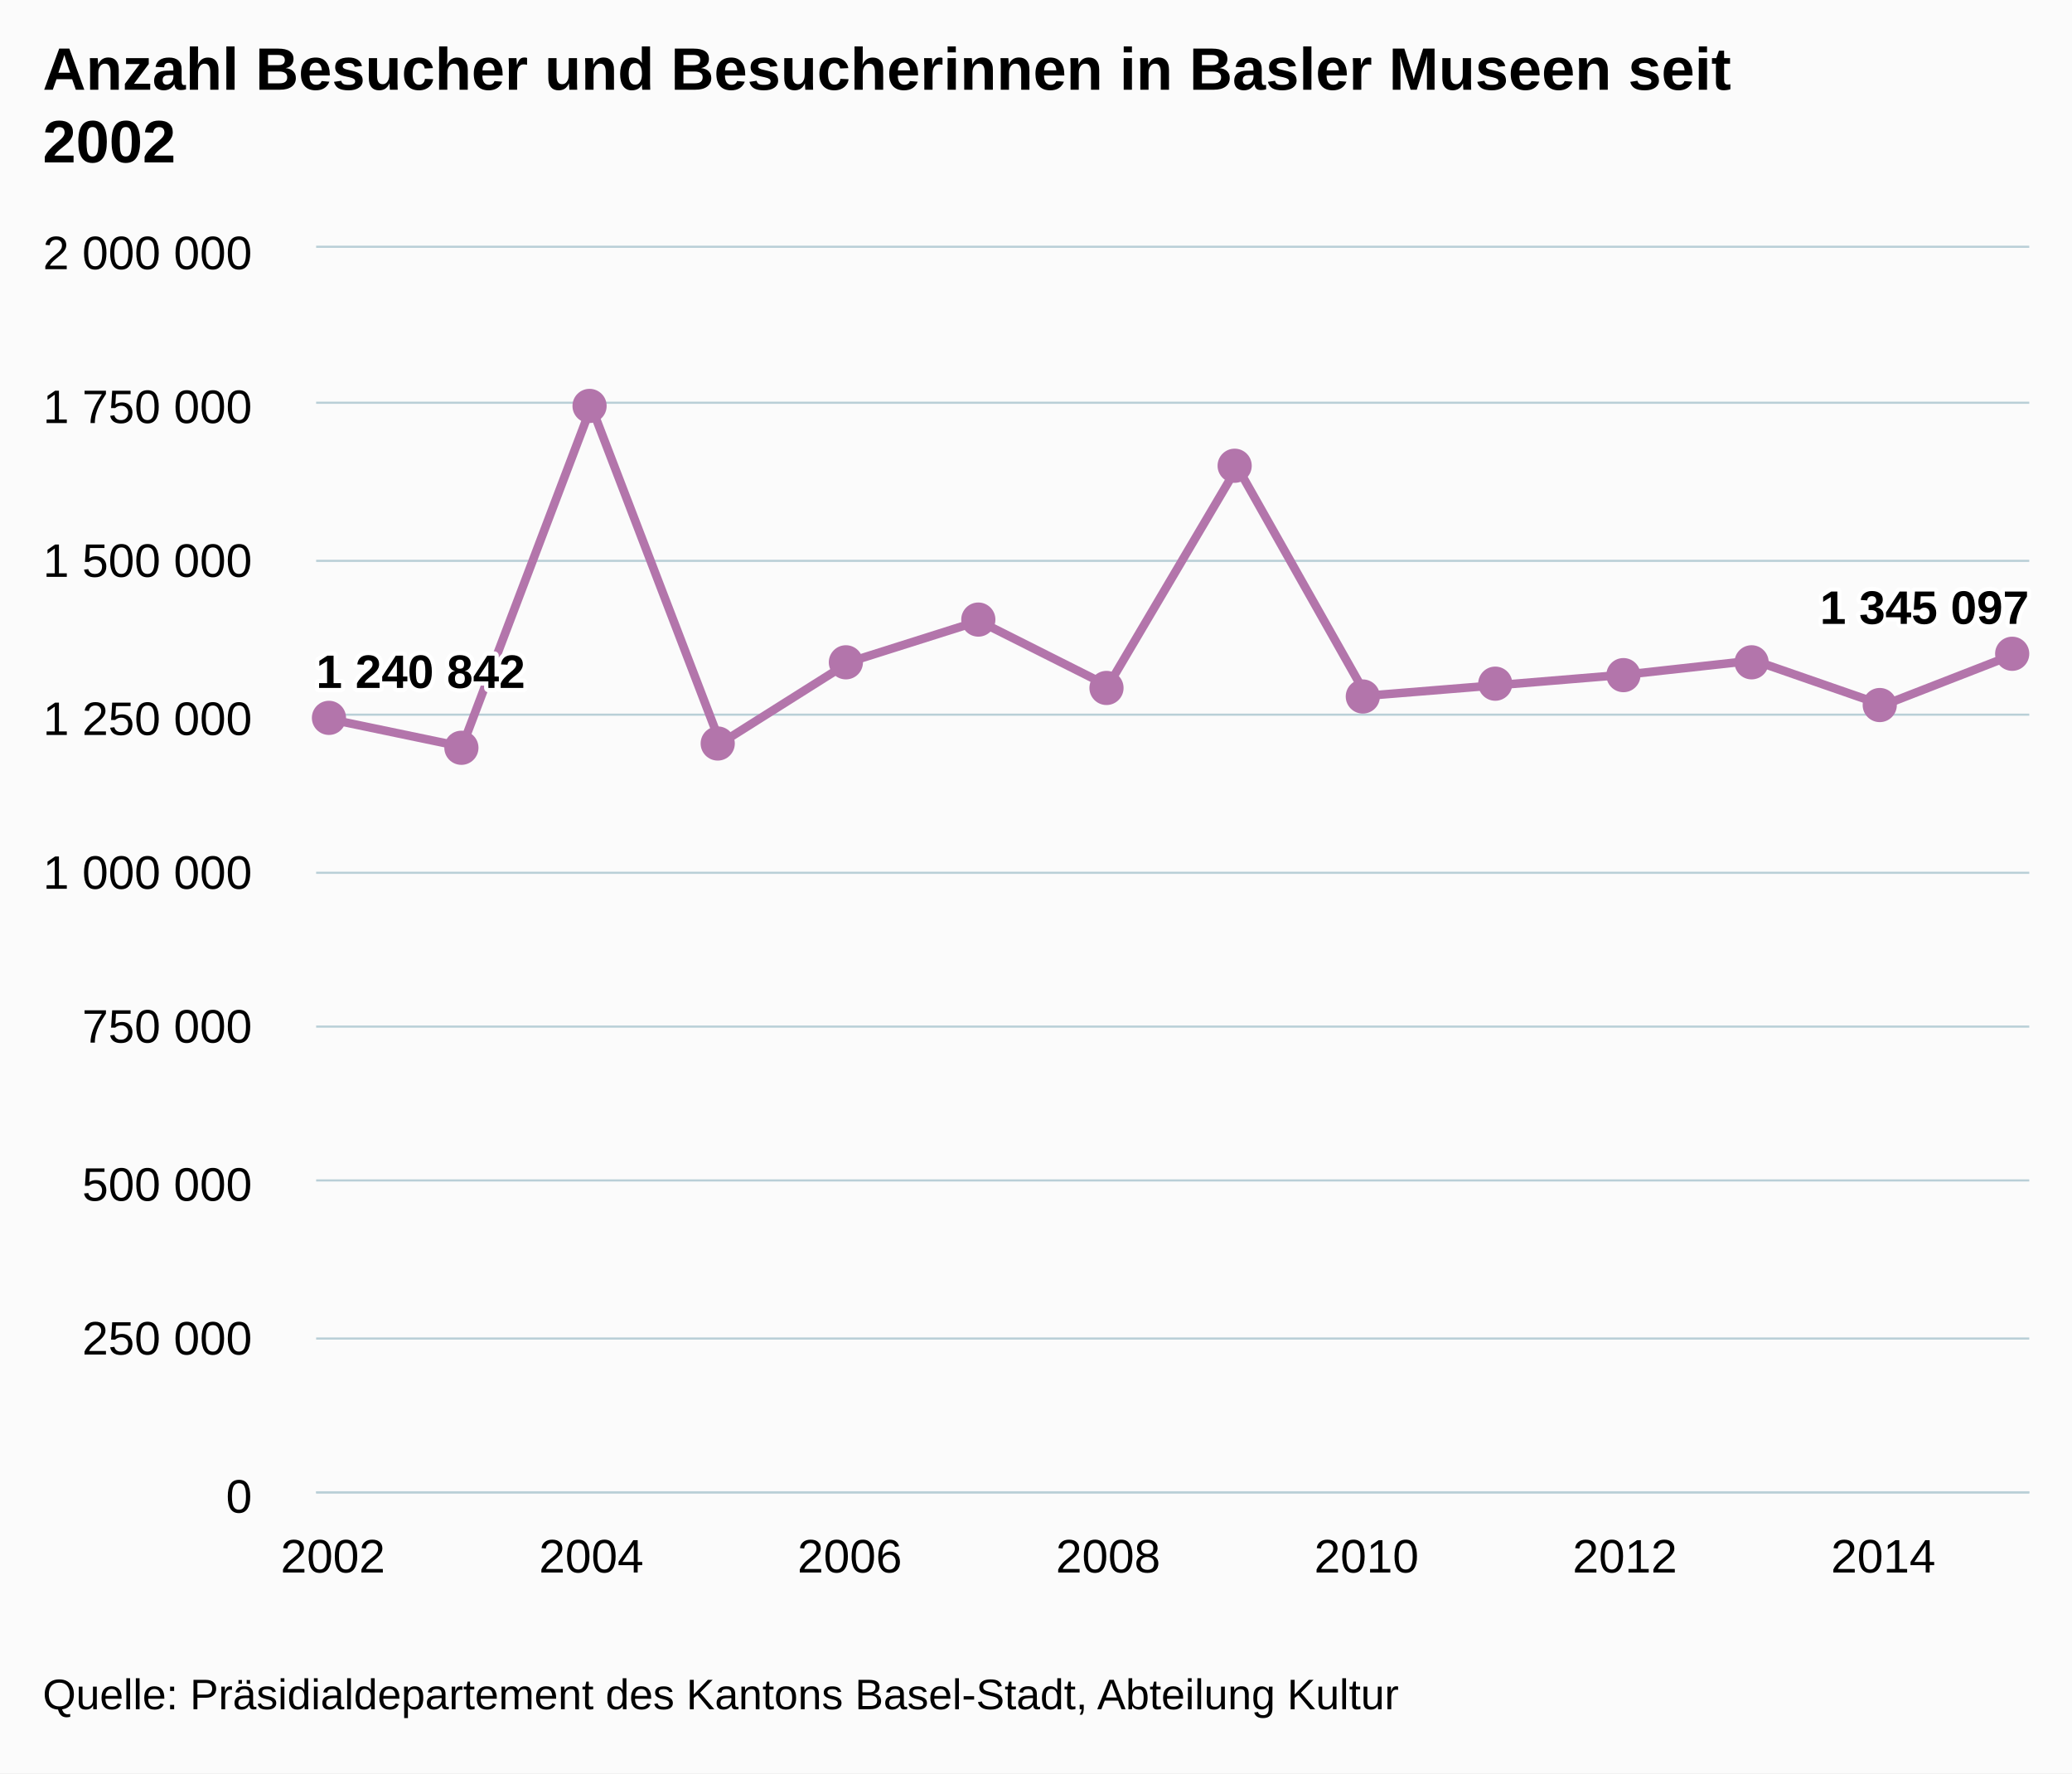
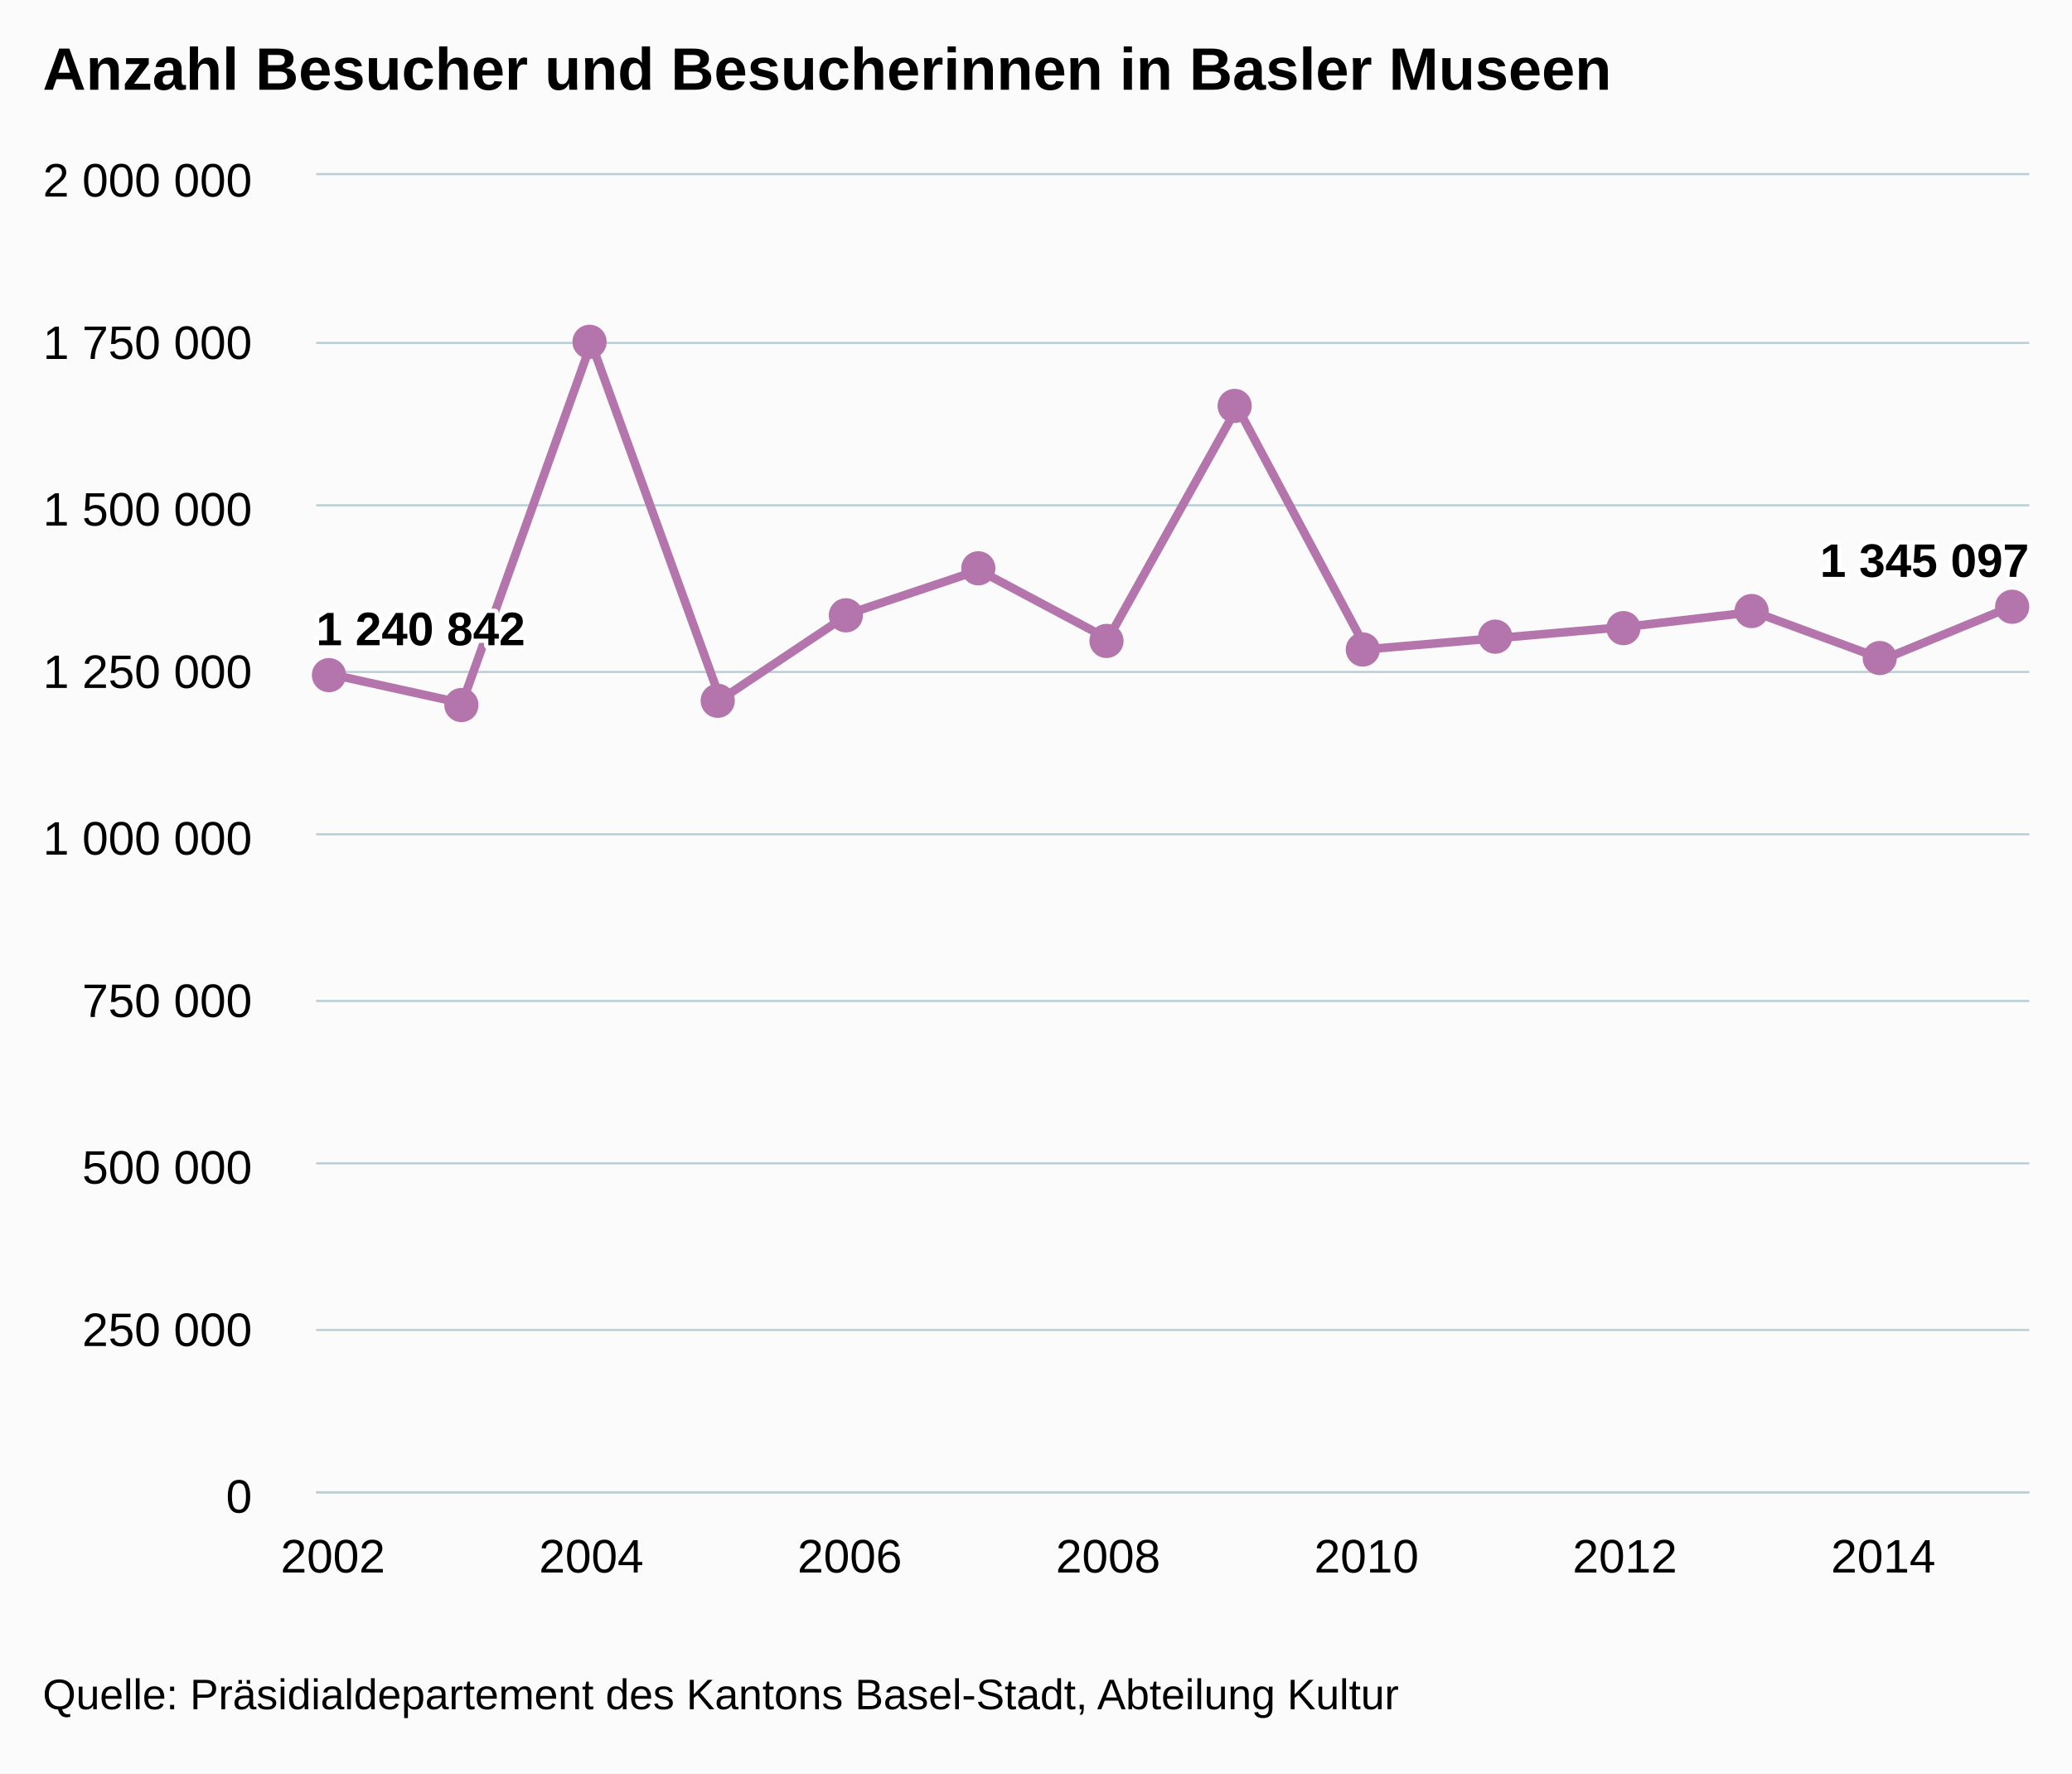
- <svg xmlns="http://www.w3.org/2000/svg" version="1.1" class="highcharts-root" style="font-family:arial;font-size:12px;" viewBox="0 0 485 415">
+ <svg xmlns="http://www.w3.org/2000/svg" version="1.1" class="highcharts-root" style="font-family:arial;font-size:12px;" width="485" height="415">
  <defs>
    <clipPath>
-       <rect x="0" y="0" width="401" height="291" fill="none" />
+       <rect x="0" y="0" width="401" height="308" fill="none" />
    </clipPath>
    <clipPath id="a">
-       <rect x="0" y="0" width="401" height="291" fill="none" />
+       <rect x="0" y="0" width="401" height="308" fill="none" />
    </clipPath>
  </defs>
  <rect fill="#fbfbfb" class="highcharts-background" x="0" y="0" width="485" height="415" rx="0" ry="0" />
-   <rect fill="none" class="highcharts-plot-background" x="74" y="58" width="401" height="291" />
+   <rect fill="none" class="highcharts-plot-background" x="74" y="41" width="401" height="308" />
  <g class="highcharts-pane-group" />
  <g class="highcharts-grid highcharts-xaxis-grid ">
-     <path fill="none" class="highcharts-grid-line" d="M 77.5 58 L 77.5 349" opacity="1" />
-     <path fill="none" class="highcharts-grid-line" d="M 137.5 58 L 137.5 349" opacity="1" />
-     <path fill="none" class="highcharts-grid-line" d="M 198.5 58 L 198.5 349" opacity="1" />
-     <path fill="none" class="highcharts-grid-line" d="M 258.5 58 L 258.5 349" opacity="1" />
-     <path fill="none" class="highcharts-grid-line" d="M 319.5 58 L 319.5 349" opacity="1" />
-     <path fill="none" class="highcharts-grid-line" d="M 379.5 58 L 379.5 349" opacity="1" />
-     <path fill="none" class="highcharts-grid-line" d="M 440.5 58 L 440.5 349" opacity="1" />
+     <path fill="none" class="highcharts-grid-line" d="M 77.5 41 L 77.5 349" opacity="1" />
+     <path fill="none" class="highcharts-grid-line" d="M 137.5 41 L 137.5 349" opacity="1" />
+     <path fill="none" class="highcharts-grid-line" d="M 198.5 41 L 198.5 349" opacity="1" />
+     <path fill="none" class="highcharts-grid-line" d="M 258.5 41 L 258.5 349" opacity="1" />
+     <path fill="none" class="highcharts-grid-line" d="M 319.5 41 L 319.5 349" opacity="1" />
+     <path fill="none" class="highcharts-grid-line" d="M 379.5 41 L 379.5 349" opacity="1" />
+     <path fill="none" class="highcharts-grid-line" d="M 440.5 41 L 440.5 349" opacity="1" />
  </g>
  <g class="highcharts-grid highcharts-yaxis-grid ">
    <path fill="none" stroke="#B9CFD7" stroke-width="0.5" class="highcharts-grid-line" d="M 74 349.25 L 475 349.25" opacity="1" />
-     <path fill="none" stroke="#B9CFD7" stroke-width="0.5" class="highcharts-grid-line" d="M 74 313.25 L 475 313.25" opacity="1" />
-     <path fill="none" stroke="#B9CFD7" stroke-width="0.5" class="highcharts-grid-line" d="M 74 276.25 L 475 276.25" opacity="1" />
-     <path fill="none" stroke="#B9CFD7" stroke-width="0.5" class="highcharts-grid-line" d="M 74 240.25 L 475 240.25" opacity="1" />
-     <path fill="none" stroke="#B9CFD7" stroke-width="0.5" class="highcharts-grid-line" d="M 74 204.25 L 475 204.25" opacity="1" />
-     <path fill="none" stroke="#B9CFD7" stroke-width="0.5" class="highcharts-grid-line" d="M 74 167.25 L 475 167.25" opacity="1" />
-     <path fill="none" stroke="#B9CFD7" stroke-width="0.5" class="highcharts-grid-line" d="M 74 131.25 L 475 131.25" opacity="1" />
-     <path fill="none" stroke="#B9CFD7" stroke-width="0.5" class="highcharts-grid-line" d="M 74 94.25 L 475 94.25" opacity="1" />
-     <path fill="none" stroke="#B9CFD7" stroke-width="0.5" class="highcharts-grid-line" d="M 74 57.75 L 475 57.75" opacity="1" />
+     <path fill="none" stroke="#B9CFD7" stroke-width="0.5" class="highcharts-grid-line" d="M 74 311.25 L 475 311.25" opacity="1" />
+     <path fill="none" stroke="#B9CFD7" stroke-width="0.5" class="highcharts-grid-line" d="M 74 272.25 L 475 272.25" opacity="1" />
+     <path fill="none" stroke="#B9CFD7" stroke-width="0.5" class="highcharts-grid-line" d="M 74 234.25 L 475 234.25" opacity="1" />
+     <path fill="none" stroke="#B9CFD7" stroke-width="0.5" class="highcharts-grid-line" d="M 74 195.25 L 475 195.25" opacity="1" />
+     <path fill="none" stroke="#B9CFD7" stroke-width="0.5" class="highcharts-grid-line" d="M 74 157.25 L 475 157.25" opacity="1" />
+     <path fill="none" stroke="#B9CFD7" stroke-width="0.5" class="highcharts-grid-line" d="M 74 118.25 L 475 118.25" opacity="1" />
+     <path fill="none" stroke="#B9CFD7" stroke-width="0.5" class="highcharts-grid-line" d="M 74 80.25 L 475 80.25" opacity="1" />
+     <path fill="none" stroke="#B9CFD7" stroke-width="0.5" class="highcharts-grid-line" d="M 74 40.75 L 475 40.75" opacity="1" />
  </g>
-   <rect fill="none" class="highcharts-plot-border" x="74" y="58" width="401" height="291" />
+   <rect fill="none" class="highcharts-plot-border" x="74" y="41" width="401" height="308" />
  <g class="highcharts-axis highcharts-xaxis ">
    <path fill="none" class="highcharts-axis-line" stroke="#B9CFD7" stroke-width="0.5" d="M 74 349.25 L 475 349.25" />
  </g>
  <g class="highcharts-axis highcharts-yaxis ">
-     <path fill="none" class="highcharts-axis-line" d="M 74 58 L 74 349" />
+     <path fill="none" class="highcharts-axis-line" d="M 74 41 L 74 349" />
  </g>
  <g class="highcharts-series-group">
-     <g class="highcharts-series highcharts-series-0 highcharts-line-series highcharts-color-undefined " transform="translate(74,58) scale(1 1)" clip-path="url(#a)">
-       <path fill="none" d="M 3.931 110.457 L 34.173 116.743 L 64.414 37.082 L 94.655 115.969 L 124.897 96.898 L 155.138 87.332 L 185.379 102.524 L 215.621 51.295 L 245.862 104.833 L 276.103 102.383 L 306.345 99.893 L 336.586 96.564 L 366.827 107.053 L 397.069 95.288" class="highcharts-graph" stroke="#B375AB" stroke-width="2" stroke-linejoin="round" stroke-linecap="round" />
+     <g class="highcharts-series highcharts-series-0 highcharts-line-series highcharts-color-undefined " transform="translate(74,41) scale(1 1)" clip-path="url(#a)">
+       <path fill="none" d="M 3.931 116.91 L 34.173 123.563 L 64.414 39.248 L 94.655 122.744 L 124.897 102.559 L 155.138 92.434 L 185.379 108.514 L 215.621 54.292 L 245.862 110.957 L 276.103 108.365 L 306.345 105.729 L 336.586 102.205 L 366.827 113.307 L 397.069 100.855" class="highcharts-graph" stroke="#B375AB" stroke-width="2" stroke-linejoin="round" stroke-linecap="round" />
    </g>
-     <g class="highcharts-markers highcharts-series-0 highcharts-line-series highcharts-color-undefined " transform="translate(74,58) scale(1 1)" clip-path="none">
-       <path fill="#B375AB" d="M 7 110 A 4 4 0 1 1 7 109.996 Z" class="highcharts-point" />
-       <path fill="#B375AB" d="M 38 117 A 4 4 0 1 1 38 116.996 Z" class="highcharts-point" />
-       <path fill="#B375AB" d="M 68 37 A 4 4 0 1 1 68 36.996 Z" class="highcharts-point" />
-       <path fill="#B375AB" d="M 98 116 A 4 4 0 1 1 98 115.996 Z" class="highcharts-point" />
-       <path fill="#B375AB" d="M 128 97 A 4 4 0 1 1 128 96.996 Z" class="highcharts-point" />
-       <path fill="#B375AB" d="M 159 87 A 4 4 0 1 1 159 86.996 Z" class="highcharts-point" />
-       <path fill="#B375AB" d="M 189 103 A 4 4 0 1 1 189 102.996 Z" class="highcharts-point" />
-       <path fill="#B375AB" d="M 219 51 A 4 4 0 1 1 219 50.996 Z" class="highcharts-point" />
-       <path fill="#B375AB" d="M 249 105 A 4 4 0 1 1 249 104.996 Z" class="highcharts-point" />
-       <path fill="#B375AB" d="M 280 102 A 4 4 0 1 1 280 101.996 Z" class="highcharts-point" />
-       <path fill="#B375AB" d="M 310 100 A 4 4 0 1 1 310 99.996 Z" class="highcharts-point" />
-       <path fill="#B375AB" d="M 340 97 A 4 4 0 1 1 340 96.996 Z" class="highcharts-point" />
-       <path fill="#B375AB" d="M 370 107 A 4 4 0 1 1 370 106.996 Z" class="highcharts-point" />
-       <path fill="#B375AB" d="M 401 95 A 4 4 0 1 1 401 94.996 Z" class="highcharts-point" />
+     <g class="highcharts-markers highcharts-series-0 highcharts-line-series highcharts-color-undefined " transform="translate(74,41) scale(1 1)" clip-path="none">
+       <path fill="#B375AB" d="M 7 117 A 4 4 0 1 1 7 116.996 Z" class="highcharts-point" />
+       <path fill="#B375AB" d="M 38 124 A 4 4 0 1 1 38 123.996 Z" class="highcharts-point" />
+       <path fill="#B375AB" d="M 68 39 A 4 4 0 1 1 68 38.996 Z" class="highcharts-point" />
+       <path fill="#B375AB" d="M 98 123 A 4 4 0 1 1 98 122.996 Z" class="highcharts-point" />
+       <path fill="#B375AB" d="M 128 103 A 4 4 0 1 1 128 102.996 Z" class="highcharts-point" />
+       <path fill="#B375AB" d="M 159 92 A 4 4 0 1 1 159 91.996 Z" class="highcharts-point" />
+       <path fill="#B375AB" d="M 189 109 A 4 4 0 1 1 189 108.996 Z" class="highcharts-point" />
+       <path fill="#B375AB" d="M 219 54 A 4 4 0 1 1 219 53.996 Z" class="highcharts-point" />
+       <path fill="#B375AB" d="M 249 111 A 4 4 0 1 1 249 110.996 Z" class="highcharts-point" />
+       <path fill="#B375AB" d="M 280 108 A 4 4 0 1 1 280 107.996 Z" class="highcharts-point" />
+       <path fill="#B375AB" d="M 310 106 A 4 4 0 1 1 310 105.996 Z" class="highcharts-point" />
+       <path fill="#B375AB" d="M 340 102 A 4 4 0 1 1 340 101.996 Z" class="highcharts-point" />
+       <path fill="#B375AB" d="M 370 113 A 4 4 0 1 1 370 112.996 Z" class="highcharts-point" />
+       <path fill="#B375AB" d="M 401 101 A 4 4 0 1 1 401 100.996 Z" class="highcharts-point" />
    </g>
  </g>
  <text x="10" text-anchor="start" class="highcharts-title" style="color:#000000;font-size:14px;font-weight:bold;fill:#000000;" y="21">
-     <tspan>Anzahl Besucher und Besucherinnen in Basler Museen seit</tspan>
-     <tspan dy="17" x="10">2002</tspan>
+     <tspan>Anzahl Besucher und Besucherinnen in Basler Museen</tspan>
  </text>
-   <g class="highcharts-data-labels highcharts-series-0 highcharts-line-series highcharts-color-undefined " visibility="visible" transform="translate(74,58) scale(1 1)">
-     <g class="highcharts-label highcharts-data-label highcharts-data-label-color-undefined " transform="translate(-5,87)">
+   <g class="highcharts-data-labels highcharts-series-0 highcharts-line-series highcharts-color-undefined " visibility="visible" transform="translate(74,41) scale(1 1)">
+     <g class="highcharts-label highcharts-data-label highcharts-data-label-color-undefined " transform="translate(-5,94)">
      <text x="5" style="font-size:11px;font-weight:bold;color:#000000;fill:#000000;" y="16">
        <tspan x="5" y="16" class="highcharts-text-outline" fill="#FFFFFF" stroke="#FFFFFF" stroke-width="2px" stroke-linejoin="round">1 240 842</tspan>
        <tspan x="5" y="16">1 240 842</tspan>
      </text>
    </g>
-     <g class="highcharts-label highcharts-data-label highcharts-data-label-color-undefined " transform="translate(29,107)">
+     <g class="highcharts-label highcharts-data-label highcharts-data-label-color-undefined " transform="translate(29,114)">
      <text x="5" style="font-size:11px;font-weight:bold;color:#000000;fill:#000000;" y="16" />
    </g>
-     <g class="highcharts-label highcharts-data-label highcharts-data-label-color-undefined " transform="translate(59,27)">
+     <g class="highcharts-label highcharts-data-label highcharts-data-label-color-undefined " transform="translate(59,29)">
      <text x="5" style="font-size:11px;font-weight:bold;color:#000000;fill:#000000;" y="16" />
    </g>
-     <g class="highcharts-label highcharts-data-label highcharts-data-label-color-undefined " transform="translate(90,106)">
+     <g class="highcharts-label highcharts-data-label highcharts-data-label-color-undefined " transform="translate(90,113)">
      <text x="5" style="font-size:11px;font-weight:bold;color:#000000;fill:#000000;" y="16" />
    </g>
-     <g class="highcharts-label highcharts-data-label highcharts-data-label-color-undefined " transform="translate(120,87)">
+     <g class="highcharts-label highcharts-data-label highcharts-data-label-color-undefined " transform="translate(120,93)">
      <text x="5" style="font-size:11px;font-weight:bold;color:#000000;fill:#000000;" y="16" />
    </g>
-     <g class="highcharts-label highcharts-data-label highcharts-data-label-color-undefined " transform="translate(150,77)">
+     <g class="highcharts-label highcharts-data-label highcharts-data-label-color-undefined " transform="translate(150,82)">
      <text x="5" style="font-size:11px;font-weight:bold;color:#000000;fill:#000000;" y="16" />
    </g>
-     <g class="highcharts-label highcharts-data-label highcharts-data-label-color-undefined " transform="translate(180,93)">
+     <g class="highcharts-label highcharts-data-label highcharts-data-label-color-undefined " transform="translate(180,99)">
      <text x="5" style="font-size:11px;font-weight:bold;color:#000000;fill:#000000;" y="16" />
    </g>
-     <g class="highcharts-label highcharts-data-label highcharts-data-label-color-undefined " transform="translate(211,41)">
+     <g class="highcharts-label highcharts-data-label highcharts-data-label-color-undefined " transform="translate(211,44)">
      <text x="5" style="font-size:11px;font-weight:bold;color:#000000;fill:#000000;" y="16" />
    </g>
-     <g class="highcharts-label highcharts-data-label highcharts-data-label-color-undefined " transform="translate(241,95)">
+     <g class="highcharts-label highcharts-data-label highcharts-data-label-color-undefined " transform="translate(241,101)">
      <text x="5" style="font-size:11px;font-weight:bold;color:#000000;fill:#000000;" y="16" />
    </g>
-     <g class="highcharts-label highcharts-data-label highcharts-data-label-color-undefined " transform="translate(271,92)">
+     <g class="highcharts-label highcharts-data-label highcharts-data-label-color-undefined " transform="translate(271,98)">
      <text x="5" style="font-size:11px;font-weight:bold;color:#000000;fill:#000000;" y="16" />
    </g>
-     <g class="highcharts-label highcharts-data-label highcharts-data-label-color-undefined " transform="translate(301,90)">
+     <g class="highcharts-label highcharts-data-label highcharts-data-label-color-undefined " transform="translate(301,96)">
      <text x="5" style="font-size:11px;font-weight:bold;color:#000000;fill:#000000;" y="16" />
    </g>
-     <g class="highcharts-label highcharts-data-label highcharts-data-label-color-undefined " transform="translate(332,87)">
+     <g class="highcharts-label highcharts-data-label highcharts-data-label-color-undefined " transform="translate(332,92)">
      <text x="5" style="font-size:11px;font-weight:bold;color:#000000;fill:#000000;" y="16" />
    </g>
-     <g class="highcharts-label highcharts-data-label highcharts-data-label-color-undefined " transform="translate(362,97)">
+     <g class="highcharts-label highcharts-data-label highcharts-data-label-color-undefined " transform="translate(362,103)">
      <text x="5" style="font-size:11px;font-weight:bold;color:#000000;fill:#000000;" y="16" />
    </g>
-     <g class="highcharts-label highcharts-data-label highcharts-data-label-color-undefined " transform="translate(347,72)">
+     <g class="highcharts-label highcharts-data-label highcharts-data-label-color-undefined " transform="translate(347,78)">
      <text x="5" style="font-size:11px;font-weight:bold;color:#000000;fill:#000000;" y="16">
        <tspan x="5" y="16" class="highcharts-text-outline" fill="#FFFFFF" stroke="#FFFFFF" stroke-width="2px" stroke-linejoin="round">1 345 097</tspan>
        <tspan x="5" y="16">1 345 097</tspan>
      </text>
    </g>
  </g>
  <g class="highcharts-axis-labels highcharts-xaxis-labels ">
    <text x="77.931" style="color:#000000;cursor:default;font-size:11px;fill:#000000;" text-anchor="middle" transform="translate(0,0)" y="368" opacity="1">
      2002
    </text>
    <text x="138.414" style="color:#000000;cursor:default;font-size:11px;fill:#000000;" text-anchor="middle" transform="translate(0,0)" y="368" opacity="1">
      2004
    </text>
    <text x="198.897" style="color:#000000;cursor:default;font-size:11px;fill:#000000;" text-anchor="middle" transform="translate(0,0)" y="368" opacity="1">
      2006
    </text>
    <text x="259.379" style="color:#000000;cursor:default;font-size:11px;fill:#000000;" text-anchor="middle" transform="translate(0,0)" y="368" opacity="1">
      2008
    </text>
    <text x="319.862" style="color:#000000;cursor:default;font-size:11px;fill:#000000;" text-anchor="middle" transform="translate(0,0)" y="368" opacity="1">
      2010
    </text>
    <text x="380.345" style="color:#000000;cursor:default;font-size:11px;fill:#000000;" text-anchor="middle" transform="translate(0,0)" y="368" opacity="1">
      2012
    </text>
    <text x="440.827" style="color:#000000;cursor:default;font-size:11px;fill:#000000;" text-anchor="middle" transform="translate(0,0)" y="368" opacity="1">
      2014
    </text>
  </g>
  <g class="highcharts-axis-labels highcharts-yaxis-labels ">
    <text x="59" style="color:#000000;cursor:default;font-size:11px;fill:#000000;" text-anchor="end" transform="translate(0,0)" y="354" opacity="1">
      <tspan>0</tspan>
    </text>
-     <text x="59" style="color:#000000;cursor:default;font-size:11px;fill:#000000;" text-anchor="end" transform="translate(0,0)" y="317" opacity="1">
+     <text x="59" style="color:#000000;cursor:default;font-size:11px;fill:#000000;" text-anchor="end" transform="translate(0,0)" y="315" opacity="1">
      <tspan>250 000</tspan>
    </text>
-     <text x="59" style="color:#000000;cursor:default;font-size:11px;fill:#000000;" text-anchor="end" transform="translate(0,0)" y="281" opacity="1">
+     <text x="59" style="color:#000000;cursor:default;font-size:11px;fill:#000000;" text-anchor="end" transform="translate(0,0)" y="277" opacity="1">
      <tspan>500 000</tspan>
    </text>
-     <text x="59" style="color:#000000;cursor:default;font-size:11px;fill:#000000;" text-anchor="end" transform="translate(0,0)" y="244" opacity="1">
+     <text x="59" style="color:#000000;cursor:default;font-size:11px;fill:#000000;" text-anchor="end" transform="translate(0,0)" y="238" opacity="1">
      <tspan>750 000</tspan>
    </text>
-     <text x="59" style="color:#000000;cursor:default;font-size:11px;fill:#000000;" text-anchor="end" transform="translate(0,0)" y="208" opacity="1">
+     <text x="59" style="color:#000000;cursor:default;font-size:11px;fill:#000000;" text-anchor="end" transform="translate(0,0)" y="200" opacity="1">
      <tspan>1 000 000</tspan>
    </text>
-     <text x="59" style="color:#000000;cursor:default;font-size:11px;fill:#000000;" text-anchor="end" transform="translate(0,0)" y="172" opacity="1">
+     <text x="59" style="color:#000000;cursor:default;font-size:11px;fill:#000000;" text-anchor="end" transform="translate(0,0)" y="161" opacity="1">
      <tspan>1 250 000</tspan>
    </text>
-     <text x="59" style="color:#000000;cursor:default;font-size:11px;fill:#000000;" text-anchor="end" transform="translate(0,0)" y="135" opacity="1">
+     <text x="59" style="color:#000000;cursor:default;font-size:11px;fill:#000000;" text-anchor="end" transform="translate(0,0)" y="123" opacity="1">
      <tspan>1 500 000</tspan>
    </text>
-     <text x="59" style="color:#000000;cursor:default;font-size:11px;fill:#000000;" text-anchor="end" transform="translate(0,0)" y="99" opacity="1">
+     <text x="59" style="color:#000000;cursor:default;font-size:11px;fill:#000000;" text-anchor="end" transform="translate(0,0)" y="84" opacity="1">
      <tspan>1 750 000</tspan>
    </text>
-     <text x="59" style="color:#000000;cursor:default;font-size:11px;fill:#000000;" text-anchor="end" transform="translate(0,0)" y="63" opacity="1">
+     <text x="59" style="color:#000000;cursor:default;font-size:11px;fill:#000000;" text-anchor="end" transform="translate(0,0)" y="46" opacity="1">
      <tspan>2 000 000</tspan>
    </text>
  </g>
  <text x="10" class="highcharts-credits" text-anchor="start" style="cursor:default;color:#000000;font-size:10px;fill:#000000;" y="400">
    <tspan>Quelle: Präsidialdepartement des Kantons Basel-Stadt, Abteilung Kultur</tspan>
  </text>
</svg>
